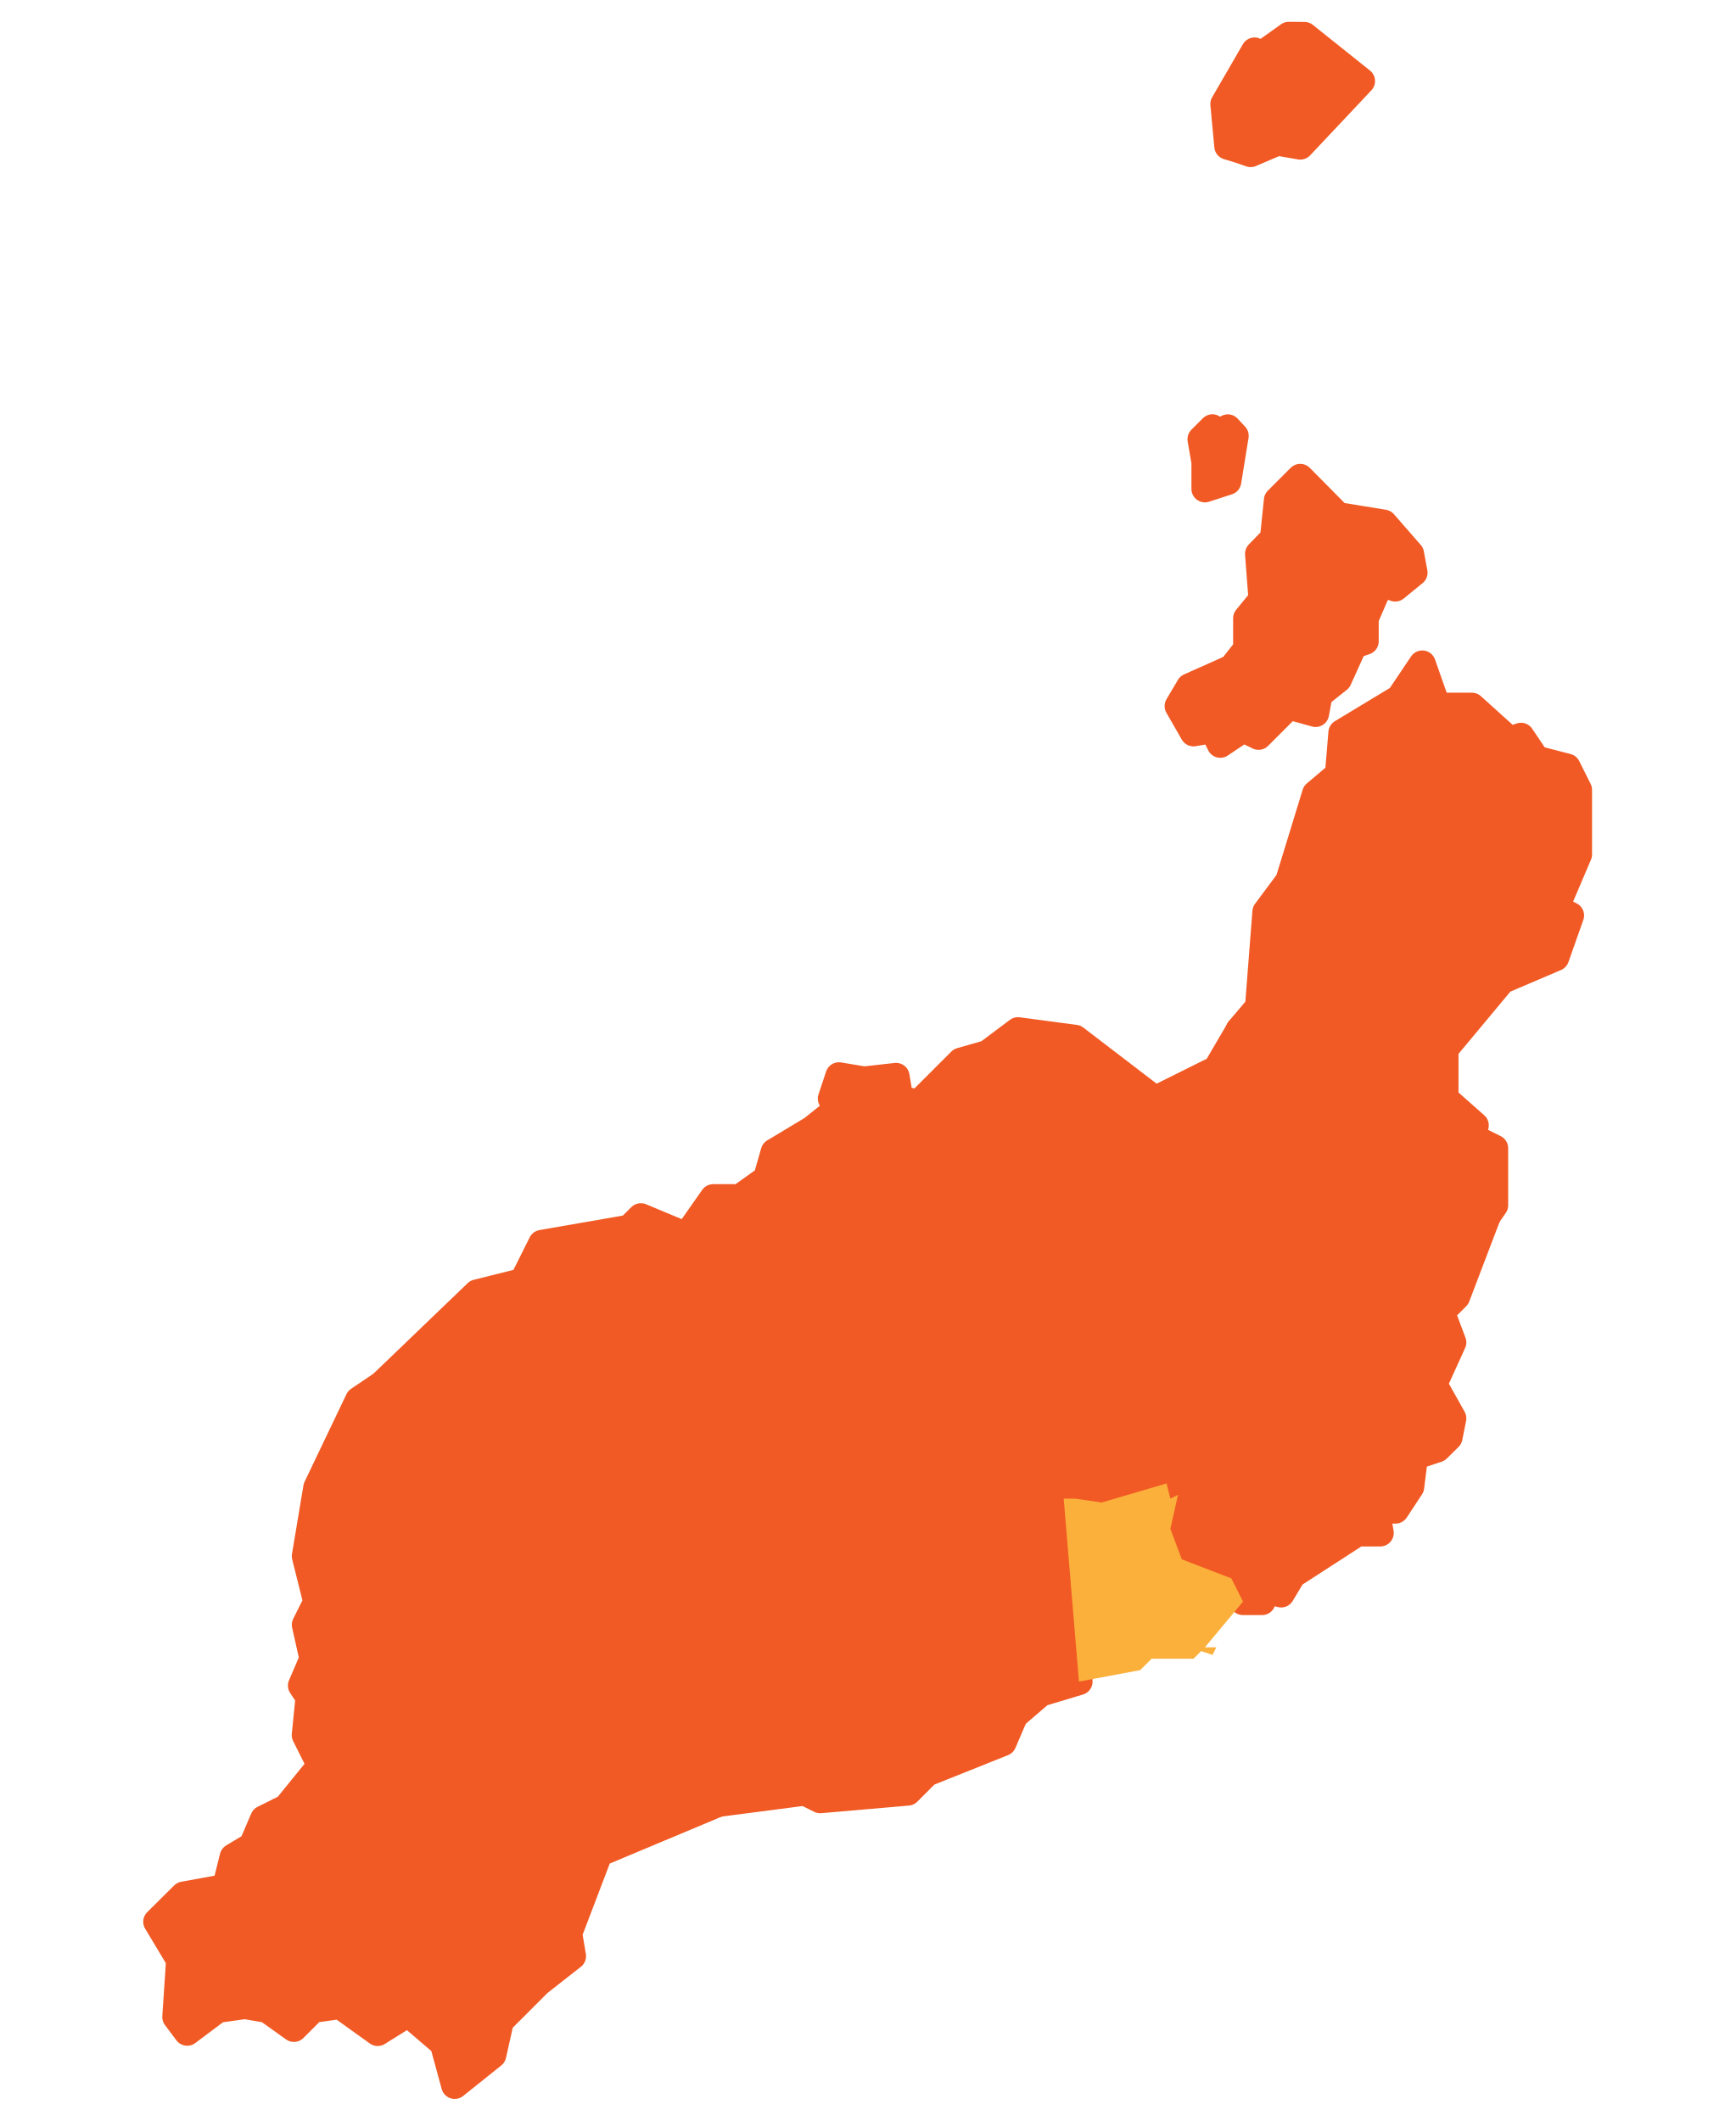
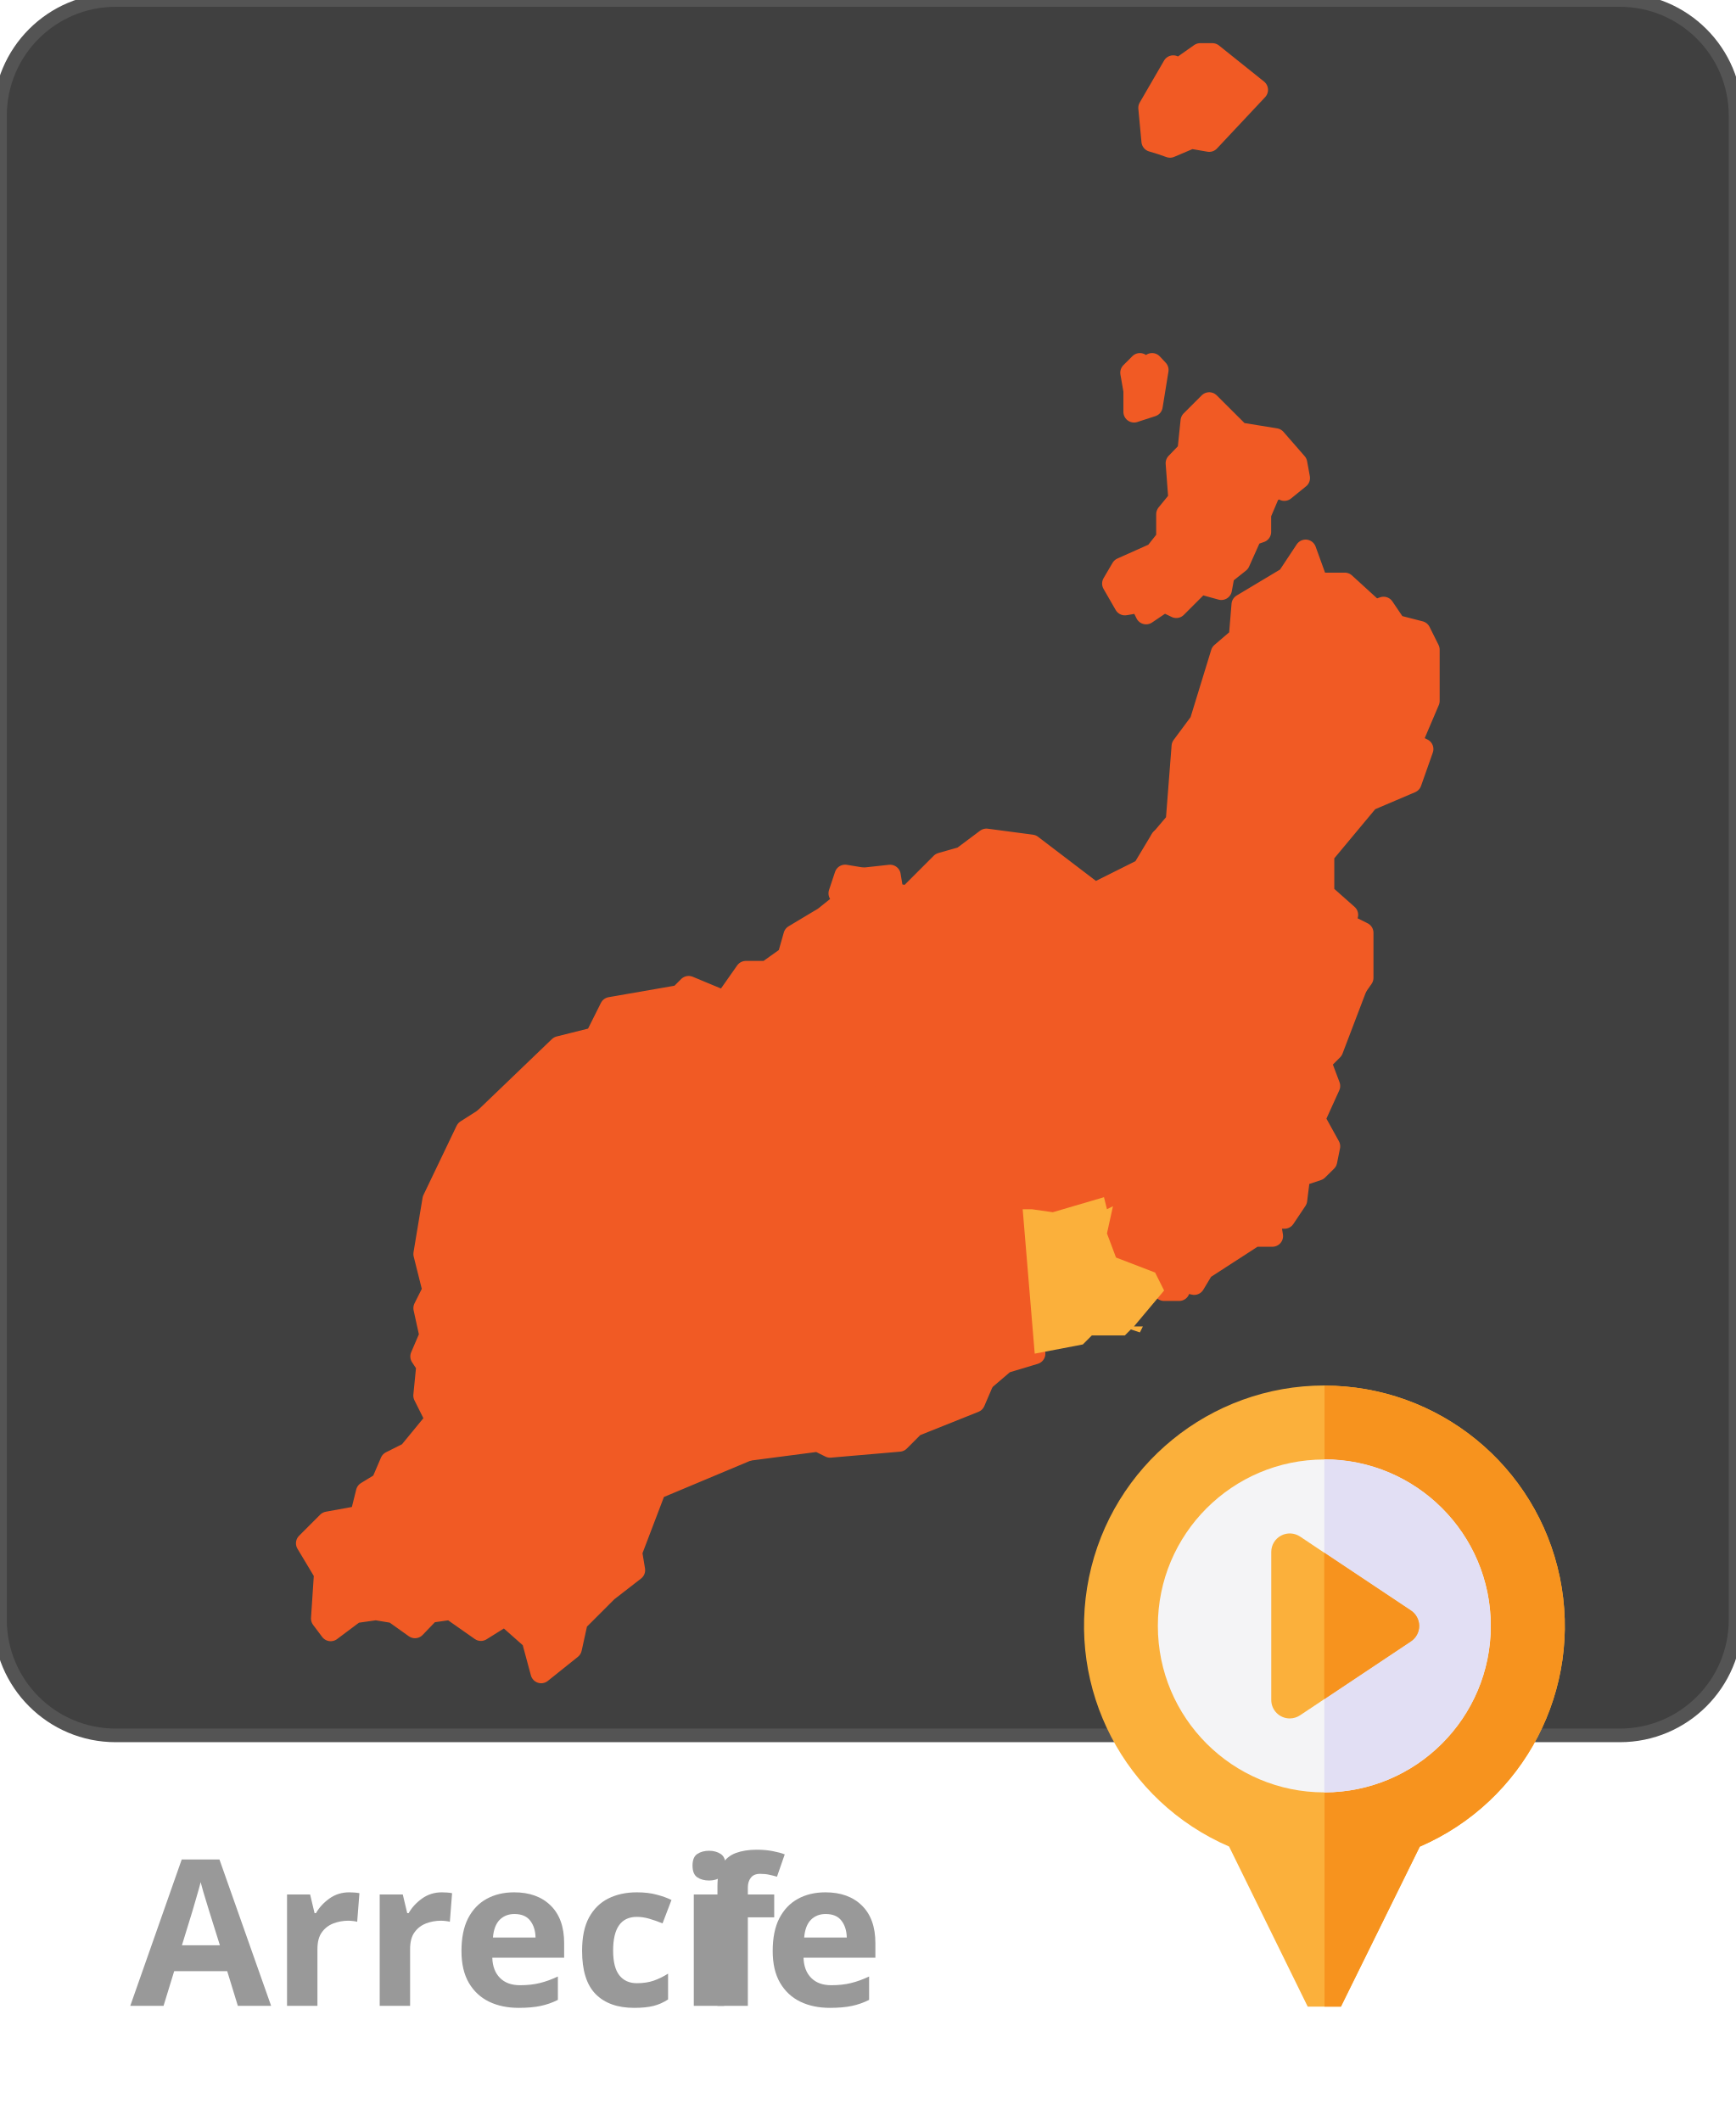
<svg xmlns="http://www.w3.org/2000/svg" id="Municipios_de_la_provincia_de_Santa_Cruz_de_Tenerife" data-name="Municipios de la provincia de Santa Cruz de Tenerife" viewBox="0 0 255.12 311.81">
  <defs>
-     <style>.cls-1{fill:#f15a24;stroke:#f15a24;stroke-linejoin:round;stroke-width:3.97px;}.cls-2{fill:#fbb03b;}</style>
+     <style>.cls-1{fill:#404040;stroke:#545454;stroke-miterlimit:10;stroke-width:2px;}.cls-2{fill:#f15a24;stroke:#f15a24;stroke-linejoin:round;stroke-width:3.13px;}.cls-3{fill:#fbb03b;}.cls-4{fill:#f7931e;}.cls-5{fill:#f4f4f6;}.cls-6{fill:#e2dff4;}.cls-7{font-size:30px;fill:#999;font-family:ZillaSlab-SemiBold, Zilla Slab;font-weight:700;}.cls-8{letter-spacing:-0.01em;}</style>
  </defs>
-   <path id="Haría" class="cls-1" d="M189.45,5.19,185.51,8l-1.09-.51-4.52,7.8.58,6.2,1.68.51,1.68.58,3.94-1.68,3.36.58,9-9.56-8.39-6.71Zm-11.23,57.7-1.68,1.68.58,3.36v3.94l3.36-1.09,1.09-6.71-1.09-1.17-1.09,1.17Zm12.91,7.29-3.36,3.36-.58,5.62L185,81.42l.51,6.71-2.26,2.77v4.52l-2.19,2.77-6.2,2.77-1.68,2.84,2.26,3.94,3.36-.58v1.09l.58,1.17,3.36-2.26,2.26,1.09,4.45-4.45,3.94,1.09.51-2.77,2.84-2.26,2.26-5,1.68-.58V90.9L202.36,87,204,85.87l1.09.58,2.77-2.26-.51-2.77-3.94-4.52-6.71-1.09Zm17.94,27.43-3.36,5-8.46,5.11-.51,6.13-3.36,2.84-3.94,12.84-3.36,4.52-1.09,14-2.84,3.36,1.09,7.8,9.56,3.94,7.29,7.29L213,177.19l5.54,1.68,1.17-1.68V168.8l-3.36-1.68.51-1.68-4.45-3.94v-7.29l8.39-10.07,7.88-3.36,2.19-6.2-2.19-1.09,3.36-7.88v-9.48l-1.68-3.36-4.52-1.17-2.26-3.36-1.68.58-5.54-5h-5.11Z" />
-   <path id="San_Bartolomé" data-name="San Bartolomé" class="cls-1" d="M128.38,208.56l3.36-1.12,7.84,3.92,12.88.56,5.6,8.4h-1.68l2.24,26.89L153,248.9l-3.92,3.36-16.25-21.85-5.6-11.2-3.36-.56Z" />
-   <path id="Teguise" class="cls-1" d="M182.16,151.42l1.12,7.84,9.52,3.92,7.28,7.28L213,177.19l5.6,1.68-4.48,11.76-2.24,2.24,1.68,4.48-2.8,6.16,2.8,5-.56,2.8L211.29,213l-3.36,1.12-.56,4.48L205.13,222h-2.8l.56,3.36h-3.36L190,231.53l-1.68,2.8-2.24-.56-.56,1.68h-2.8L181,232.09l-7.28-2.8-1.68-4.48,1.12-5-1.12.56-.56-2.24-9.52,2.8-3.92-.56-5.6-8.4-12.88-.56-7.84-3.92-3.36,1.12,4.48-19-1.12-11.2-5-19.61,5-.56.56,3.36,2.8.56,6.16-6.16,3.92-1.12,4.48-3.36,8.4,1.12,11.76,9,9-4.48Z" />
-   <path id="Tías" class="cls-1" d="M107.66,229.85l16.25-11.2,3.36.56,5.6,11.2,16.25,21.85-1.68,3.92-11.2,4.48-2.8,2.8-12.88,1.12-2.24-1.12-12.88,1.68-2.24-23Z" />
-   <path id="Tinajo" class="cls-1" d="M56.12,203.52l14-13.45,6.72-1.68,2.8-5.6,12.88-2.24,1.68-1.68,6.72,2.8,3.92-5.6h3.92l3.92-2.8,1.12-3.92,5.6-3.36,2.8-2.24h2.24l-2.24-2.24,1.12-3.36,3.36.56,5,19.61,1.12,11.2-4.48,19-4.48,10.08-16.25,11.2-23-6.16Z" />
-   <path id="Yaiza" class="cls-1" d="M56.12,203.52l28.57,20.17,23,6.16-4.48,12.33,2.24,23-17.37,7.28-4.48,11.76.56,3.36-5,3.92-5.6,5.6-1.12,5-5.6,4.48-1.68-6.16L60,296l-4.48,2.8L50,294.84,46,295.4l-2.8,2.8-3.92-2.8L36,294.84,32,295.4l-4.48,3.36-1.68-2.24.56-8.4-3.36-5.6L27,278.59l6.16-1.12L34.27,273l2.8-1.68,1.68-3.92,3.36-1.68,5-6.16-2.24-4.48.56-5.6-1.12-1.68L46,243.86l-1.12-5,1.68-3.36-1.68-6.72,1.68-10.08,6.16-12.89Z" />
-   <path id="Arrecife" class="cls-2" d="M182.72,235.45l-5.6,6.72h1.68l-.56,1.12-1.68-.56-1.12,1.12h-6.16l-1.68,1.68-9,1.68-2.24-26.89h1.68l3.92.56,9.52-2.8.56,2.24,1.12-.56-1.12,5,1.68,4.48,7.28,2.8Z" />
+   <rect class="cls-1" width="255.12" height="255.12" rx="17.01" ry="17.01" />
+   <path id="Haría" class="cls-2" d="M176.43,7.91l-3.11,2.19-.86-.4-3.57,6.16.46,4.9,1.32.4,1.32.46,3.11-1.32,2.65.46,7.08-7.55-6.62-5.3Zm-8.87,45.56-1.32,1.32.46,2.65v3.11l2.65-.86.86-5.3-.86-.92-.86.92Zm10.19,5.76-2.65,2.65-.46,4.43-1.73,1.79.4,5.3-1.79,2.19v3.57l-1.73,2.19-4.9,2.19-1.32,2.25,1.79,3.11,2.65-.46v.86l.46.92,2.65-1.79,1.79.86,3.51-3.51,3.11.86.4-2.19,2.25-1.79,1.79-4,1.32-.46V75.58l1.32-3.11,1.32-.86.86.46L191,70.28l-.4-2.19-3.11-3.57-5.3-.86Zm14.17,21.66-2.65,4-6.68,4-.4,4.84L179.54,96l-3.11,10.14-2.65,3.57-.86,11.06-2.25,2.65.86,6.16,7.55,3.11,5.76,5.76,10.19,5.3,4.38,1.32.92-1.32v-6.62l-2.65-1.32.4-1.32-3.51-3.11v-5.76l6.62-7.95,6.22-2.65,1.73-4.9-1.73-.86,2.65-6.22V95.51l-1.32-2.65-3.57-.92-1.79-2.65-1.32.46-4.38-4h-4Z" />
+   <path id="San_Bartolomé" data-name="San Bartolomé" class="cls-2" d="M128.21,168.49l2.65-.88,6.19,3.1,10.17.44,4.42,6.64h-1.33L152.1,199l-4.42,1.33-3.1,2.65-12.83-17.25-4.42-8.85-2.65-.44Z" />
+   <path id="Teguise" class="cls-2" d="M170.67,123.37l.88,6.19,7.52,3.1,5.75,5.75L195,143.72l4.42,1.33-3.54,9.29-1.77,1.77,1.33,3.54-2.21,4.87,2.21,4L195,170.7,193.68,172l-2.65.88-.44,3.54-1.77,2.65H186.6l.44,2.65h-2.65l-7.52,4.87-1.33,2.21-1.77-.44-.44,1.33h-2.21l-1.33-2.65L164,184.86l-1.33-3.54.88-4-.88.44-.44-1.77-7.52,2.21-3.1-.44-4.42-6.64-10.17-.44-6.19-3.1-2.65.88,3.54-15-.88-8.85-4-15.48,4-.44.44,2.65,2.21.44,4.87-4.87,3.1-.88,3.54-2.65,6.64.88,9.29,7.08,7.08-3.54Z" />
+   <path id="Tías" class="cls-2" d="M111.84,185.3l12.83-8.85,2.65.44,4.42,8.85L144.58,203l-1.33,3.1-8.85,3.54-2.21,2.21-10.17.88-1.77-.88-10.17,1.33L108.31,195Z" />
+   <path id="Tinajo" class="cls-2" d="M71.15,164.51l11.06-10.62,5.31-1.33,2.21-4.42,10.17-1.77,1.33-1.33,5.31,2.21,3.1-4.42h3.1l3.1-2.21.88-3.1,4.42-2.65,2.21-1.77h1.77l-1.77-1.77.88-2.65,2.65.44,4,15.48.88,8.85-3.54,15-3.54,8-12.83,8.85-18.14-4.87Z" />
+   <path id="Yaiza" class="cls-2" d="M71.15,164.51l22.56,15.93,18.14,4.87L108.31,195l1.77,18.14-13.71,5.75-3.54,9.29.44,2.65-4,3.1-4.42,4.42-.88,4-4.42,3.54L78.23,241l-4-3.54-3.54,2.21-4.42-3.1-3.1.44L61,239.27l-3.1-2.21-2.65-.44-3.1.44-3.54,2.65-1.33-1.77.44-6.64-2.65-4.42,3.1-3.1L53,222.9l.88-3.54L56.11,218l1.33-3.1,2.65-1.33,4-4.87-1.77-3.54.44-4.42-.88-1.33,1.33-3.1-.88-4,1.33-2.65-1.33-5.31,1.33-8,4.87-10.17Z" />
+   <path id="Arrecife" class="cls-3" d="M171.12,189.72,166.69,195H168l-.44.88-1.33-.44-.88.88H160.5l-1.33,1.33L152.1,199l-1.77-21.23h1.33l3.1.44,7.52-2.21.44,1.77.88-.44-.88,4,1.33,3.54,5.75,2.21Z" />
+   <path class="cls-3" d="M194.67,203.68a35.34,35.34,0,0,0-14,67.78L192.23,295h4.88l11.59-23.52a35.34,35.34,0,0,0-14-67.78Z" />
+   <path class="cls-4" d="M197.11,295l11.59-23.52a35.34,35.34,0,0,0-14-67.78V295Z" />
+   <path class="cls-5" d="M194.67,263.5A24.47,24.47,0,1,1,219.14,239,24.5,24.5,0,0,1,194.67,263.5Z" />
+   <path class="cls-6" d="M219.14,239a24.5,24.5,0,0,0-24.47-24.47V263.5A24.5,24.5,0,0,0,219.14,239Z" />
+   <path class="cls-3" d="M189.59,252.63a2.72,2.72,0,0,1-2.72-2.72V228.15a2.72,2.72,0,0,1,4.23-2.26l16.31,10.88a2.72,2.72,0,0,1,0,4.52L191.1,252.17a2.72,2.72,0,0,1-1.51.46Z" />
+   <path class="cls-4" d="M207.41,236.77l-12.75-8.5v21.52l12.75-8.5a2.72,2.72,0,0,0,0-4.52Z" />
+   <text class="cls-7" transform="translate(19.15 294.88)">Arreci<tspan class="cls-8" x="83.25" y="0">f</tspan>
+     <tspan x="93.09" y="0">e</tspan>
+   </text>
</svg>
